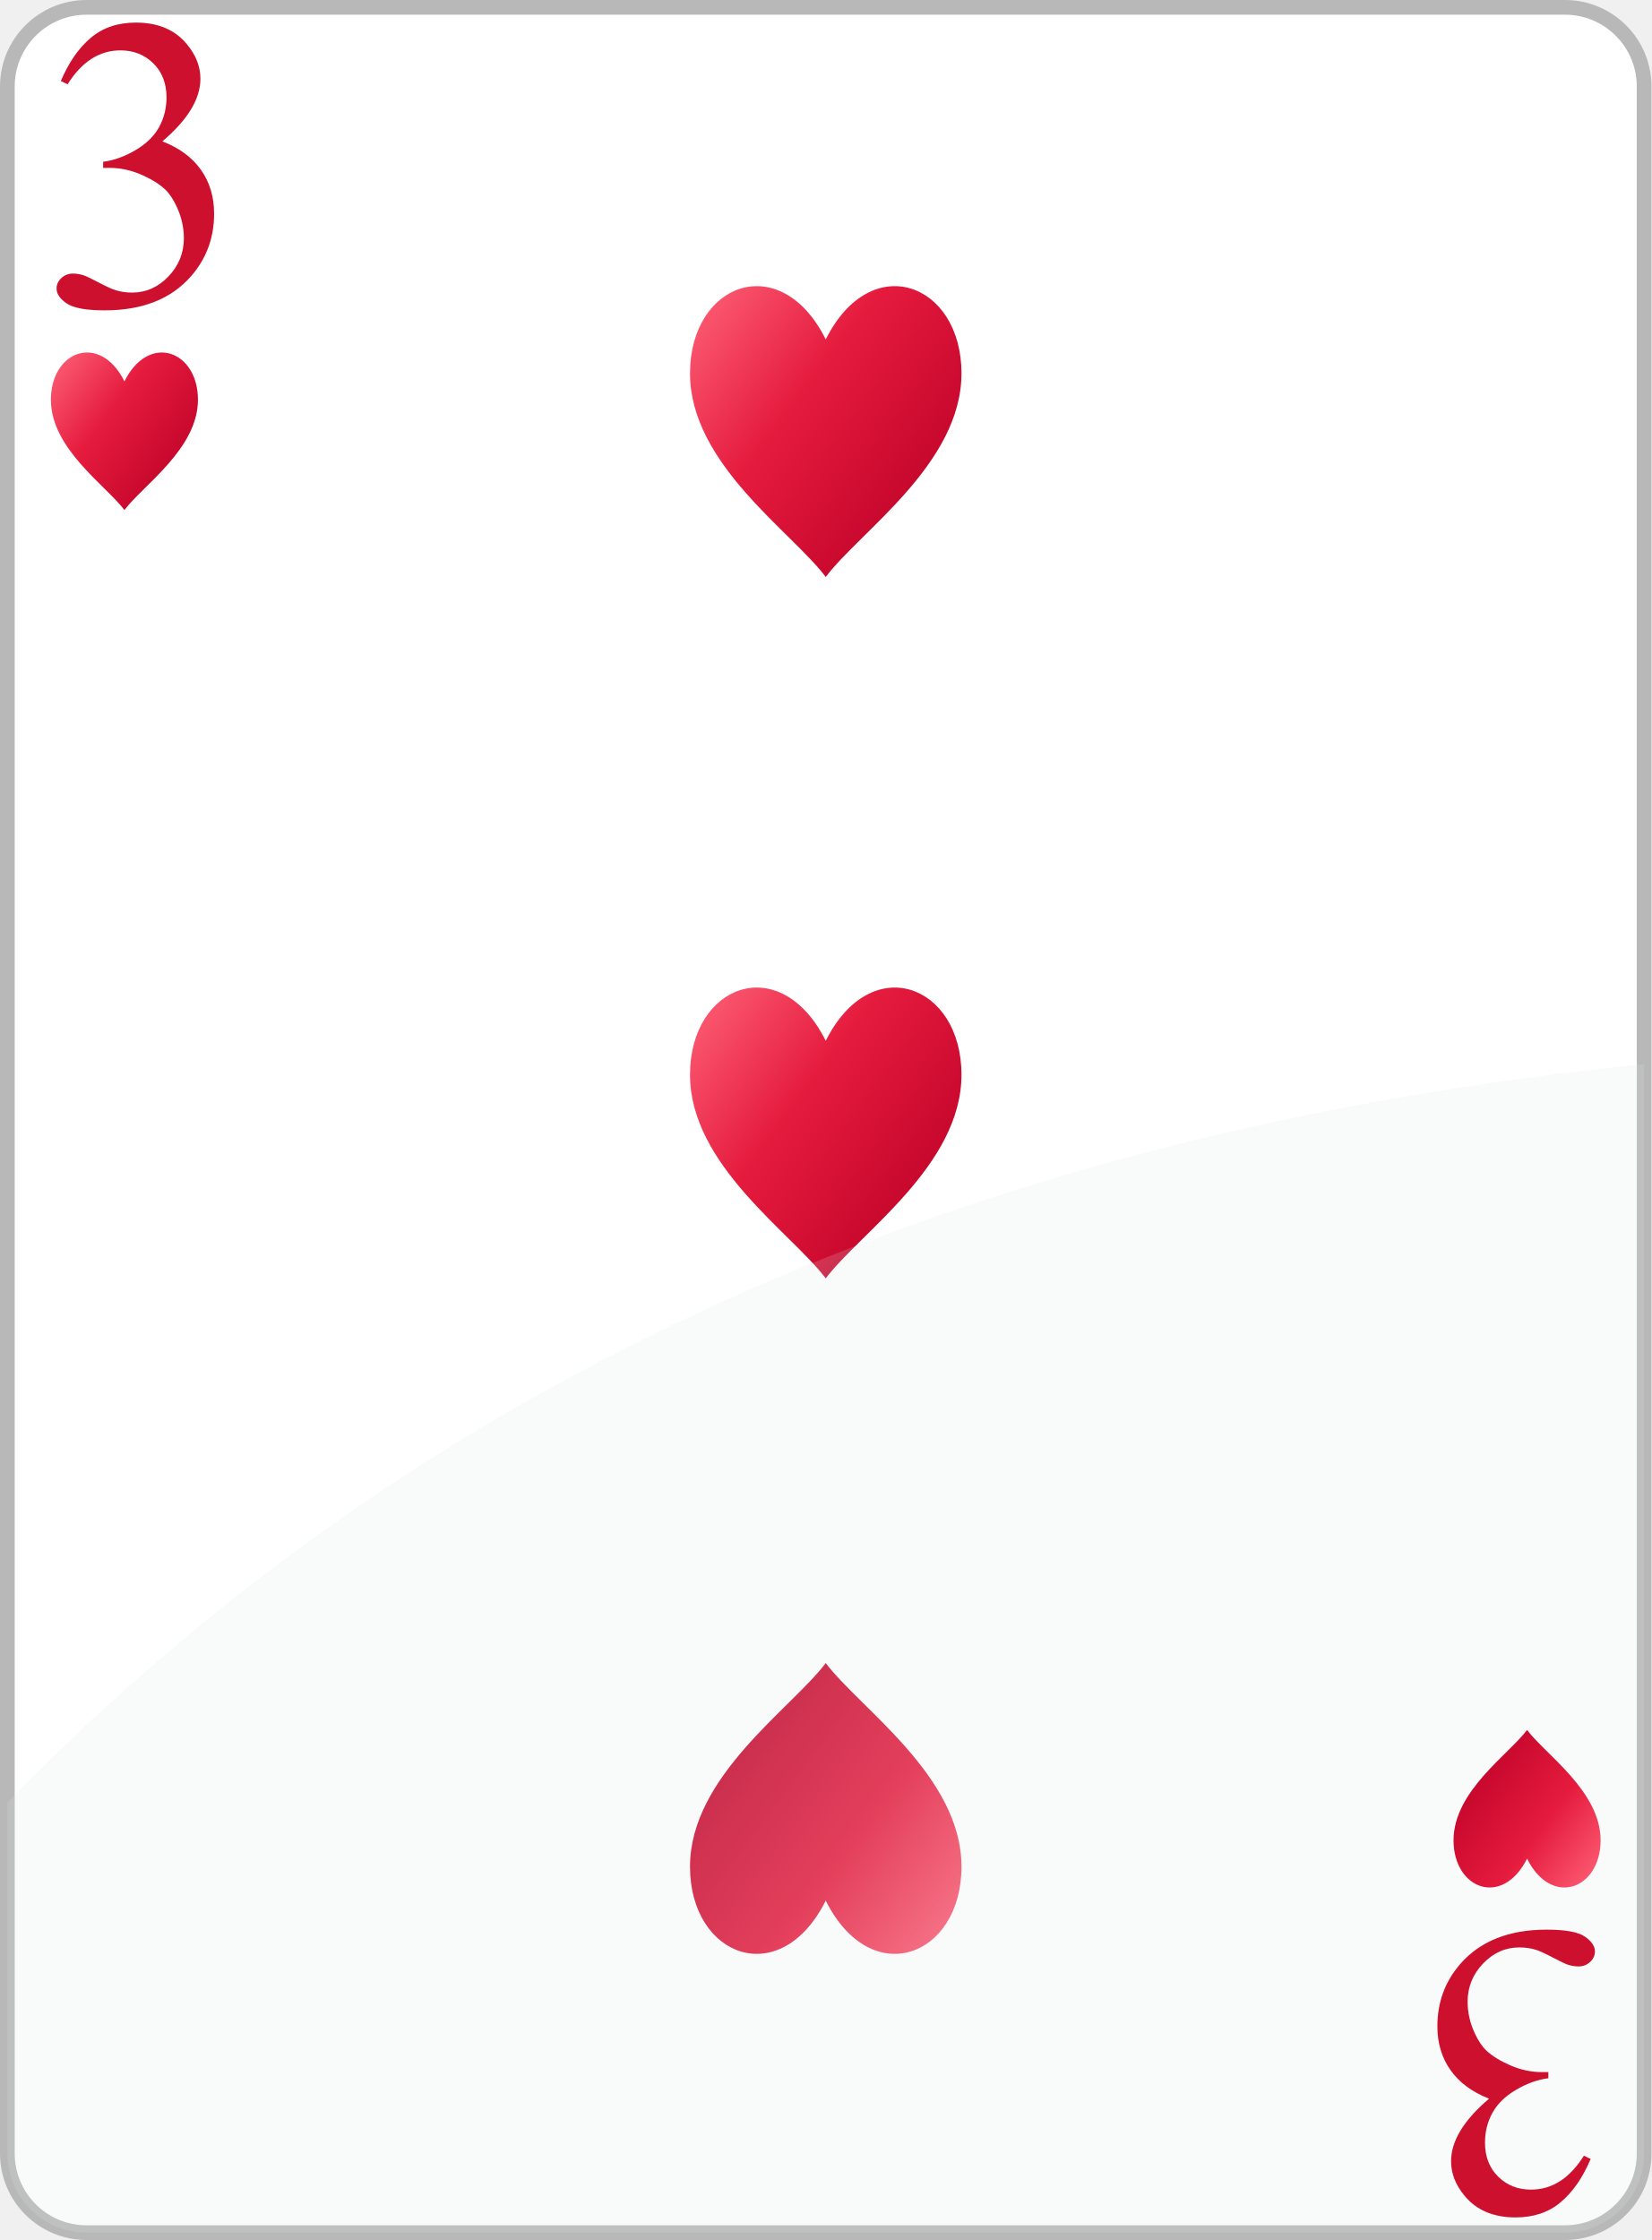
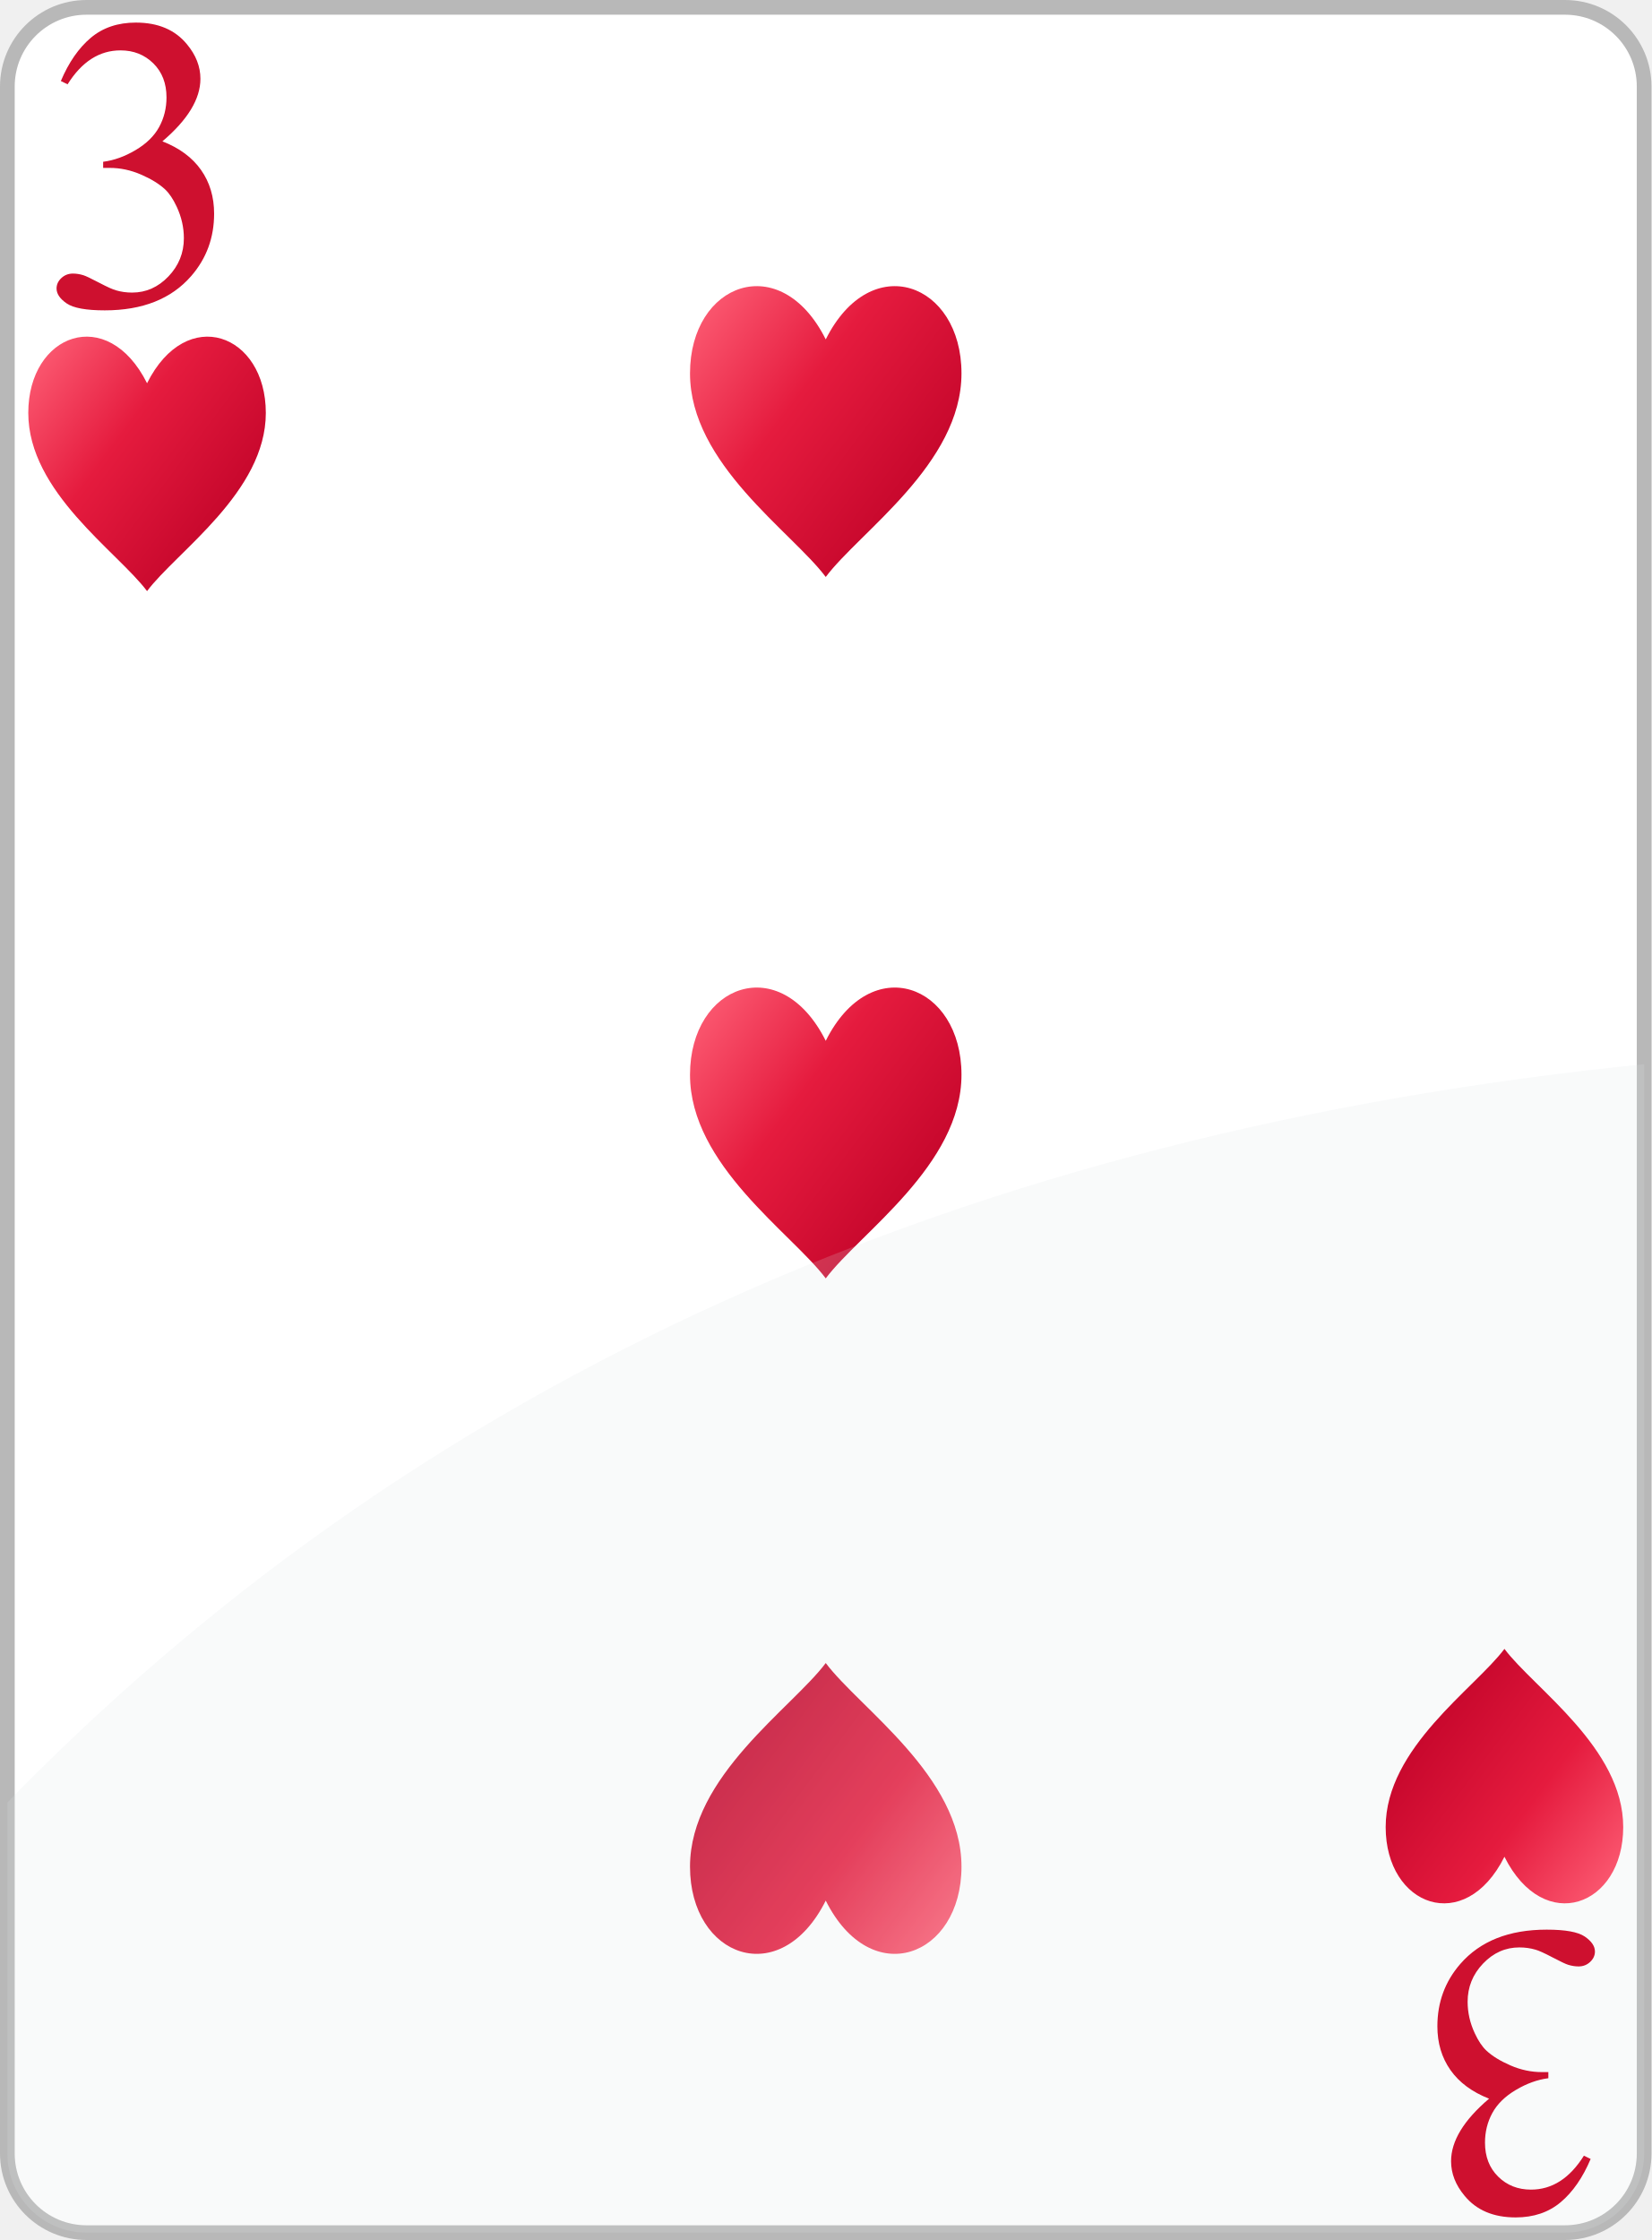
<svg xmlns="http://www.w3.org/2000/svg" xmlns:xlink="http://www.w3.org/1999/xlink" viewBox="0 0 146 198" color="#ce102f">
  <defs>
    <linearGradient id="ink" x1="0" y1="0" x2="1" y2=".8" gradientUnits="objectBoundingBox">
      <stop stop-color="#ff6379" />
      <stop offset=".43" stop-color="#e51b3e" />
      <stop offset="1" stop-color="#bc0026" />
    </linearGradient>
    <path id="pip" d="M0 14C-3 10-12 4-12-4C-12-12-4-15 0-7C4-15 12-12 12-4C12 4 3 10 0 14Z" fill="url(#ink)" />
    <clipPath id="card">
      <rect x=".65" y=".65" width="144.7" height="196.7" rx="7" />
    </clipPath>
    <g id="index">
      <g fill="currentColor" transform="translate(3.5 27) scale(0.01806641 -0.01806641)">
        <path d="M104 1098Q162 1235 250.5 1309.5Q339 1384 471 1384Q634 1384 721 1278Q787 1199 787 1109Q787 961 601 803Q726 754 790.0 663.0Q854 572 854 449Q854 273 742 144Q596 -24 319 -24Q182 -24 132.5 10.0Q83 44 83 83Q83 112 106.5 134.0Q130 156 163 156Q188 156 214 148Q231 143 291.0 111.5Q351 80 374 74Q411 63 453 63Q555 63 630.5 142.0Q706 221 706 329Q706 408 671 483Q645 539 614 568Q571 608 496.0 640.5Q421 673 343 673H311V703Q390 713 469.5 760.0Q549 807 585.0 873.0Q621 939 621 1018Q621 1121 556.5 1184.5Q492 1248 396 1248Q241 1248 137 1082Z" transform="translate(0 0)" />
      </g>
-       <use xlink:href="#pip" transform="translate(11 37.5) rotate(0) scale(0.5416667)" />
+       <use xlink:href="#pip" transform="translate(13 40) rotate(0) scale(0.875)" />
    </g>
  </defs>
  <rect x=".65" y=".65" width="144.7" height="196.7" rx="7" fill="#fff" stroke="#b8b8b8" stroke-width="1.3" />
  <g clip-path="url(#card)">
    <use xlink:href="#pip" transform="translate(73 37) rotate(0) scale(1)" />
    <use xlink:href="#pip" transform="translate(73 99) rotate(0) scale(1)" />
    <use xlink:href="#pip" transform="translate(73 161) rotate(180) scale(1)" />
    <path d="M0 160Q55 103 146 94V198H0Z" fill="#dce2e6" opacity=".18" />
    <use xlink:href="#index" />
    <use xlink:href="#index" transform="rotate(180 73 99)" />
  </g>
</svg>
